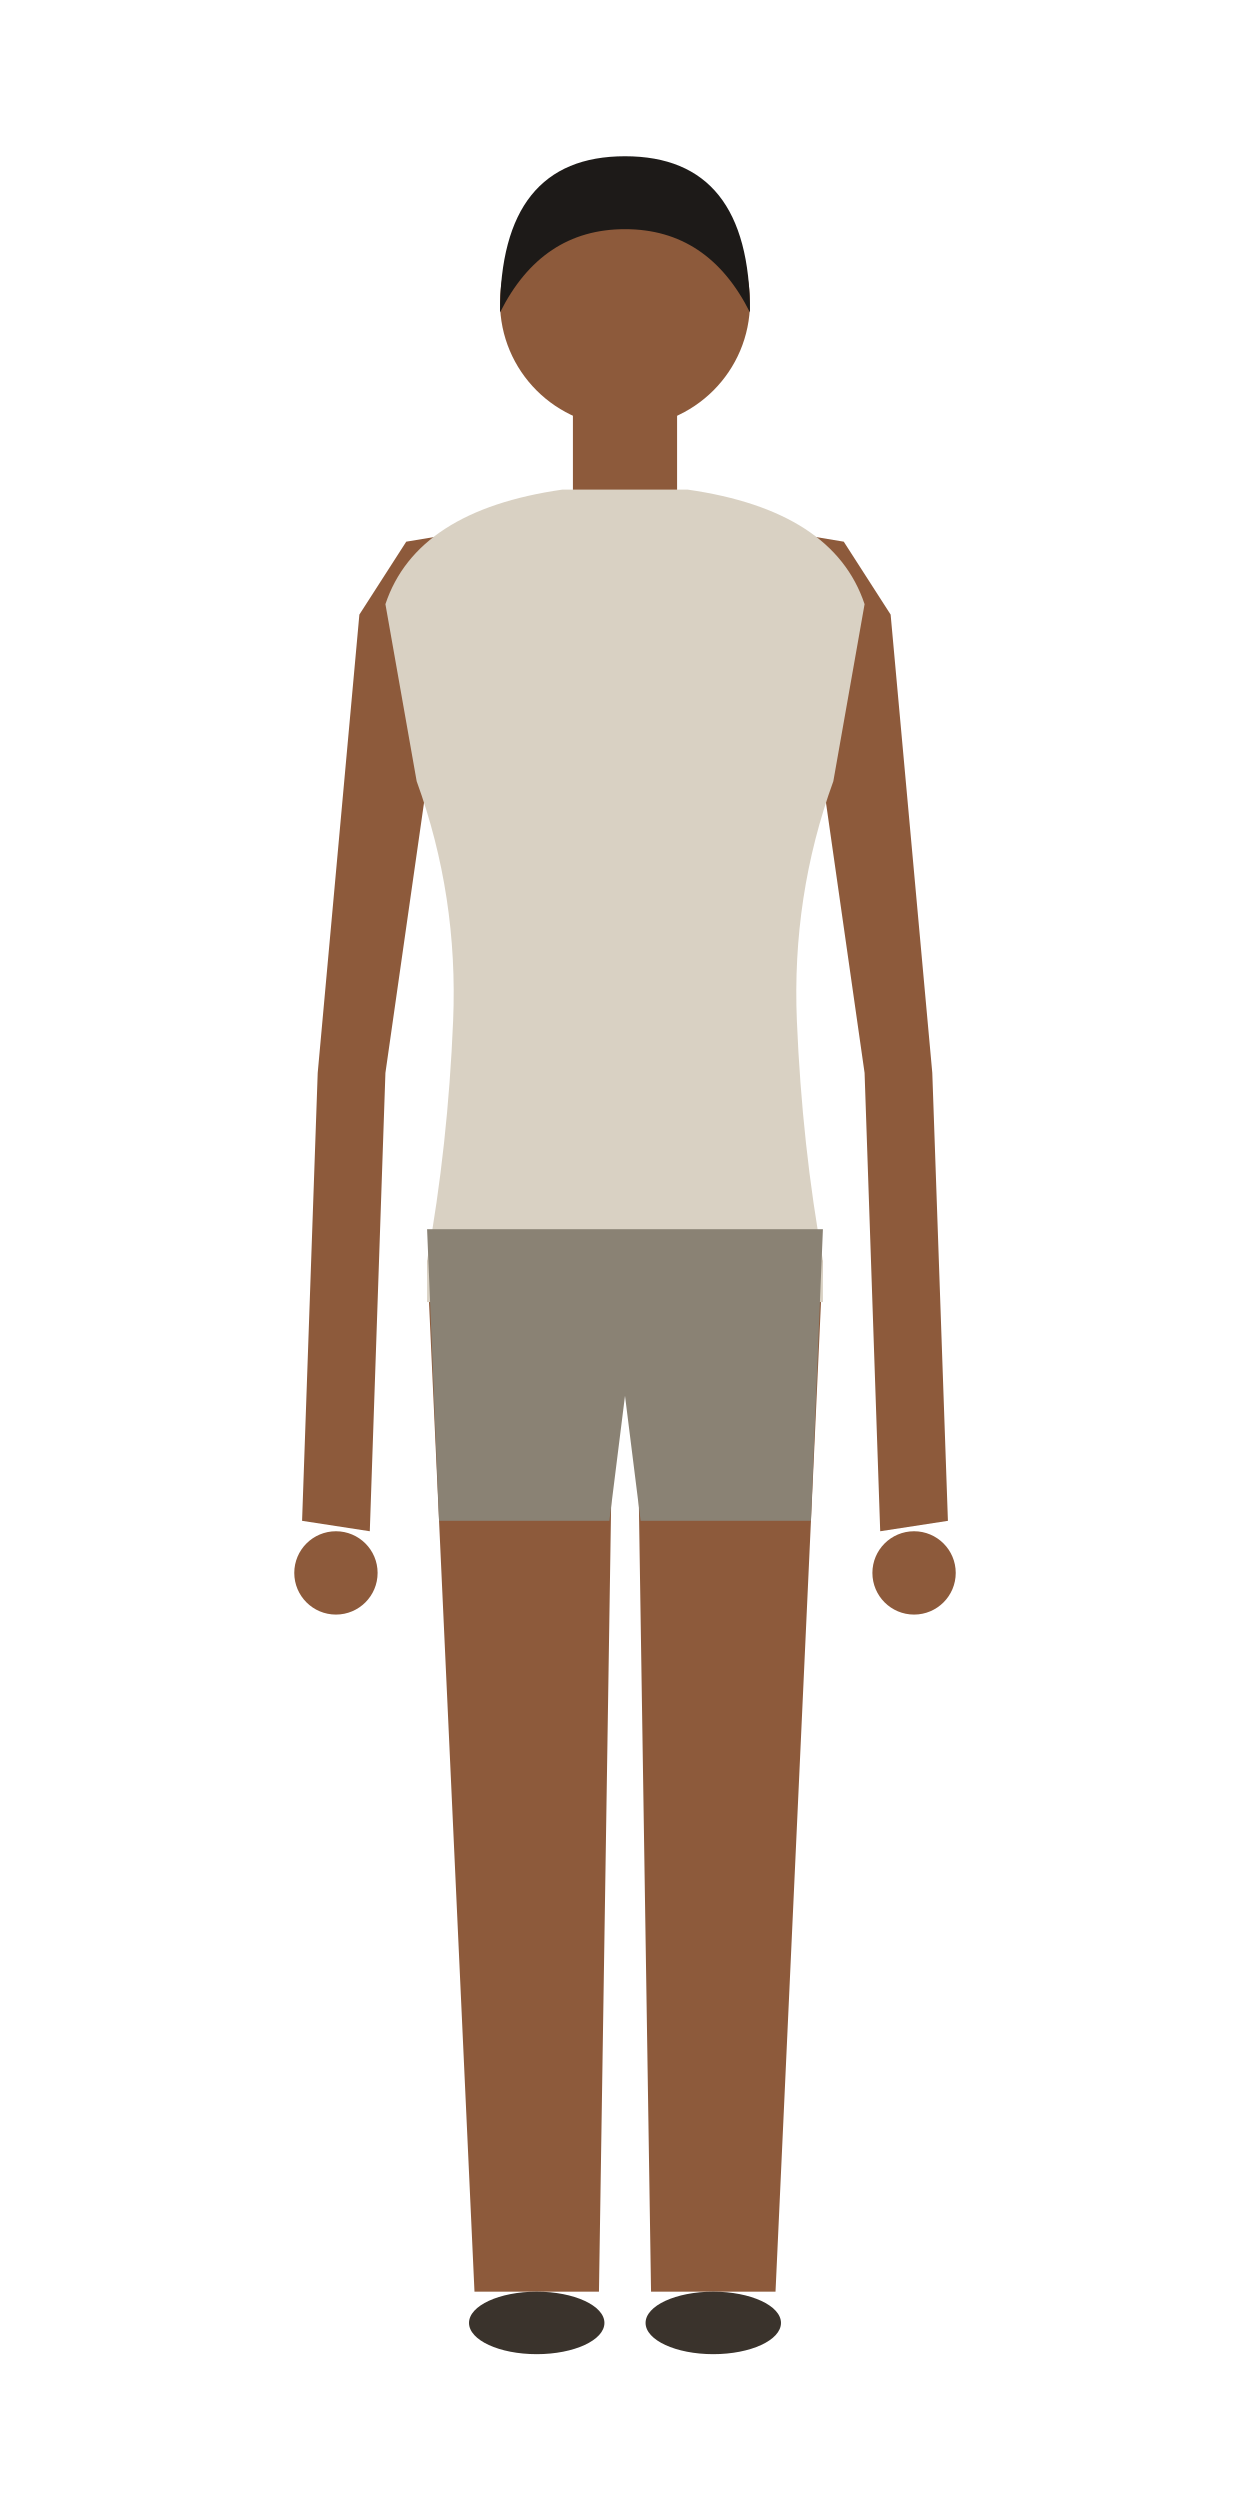
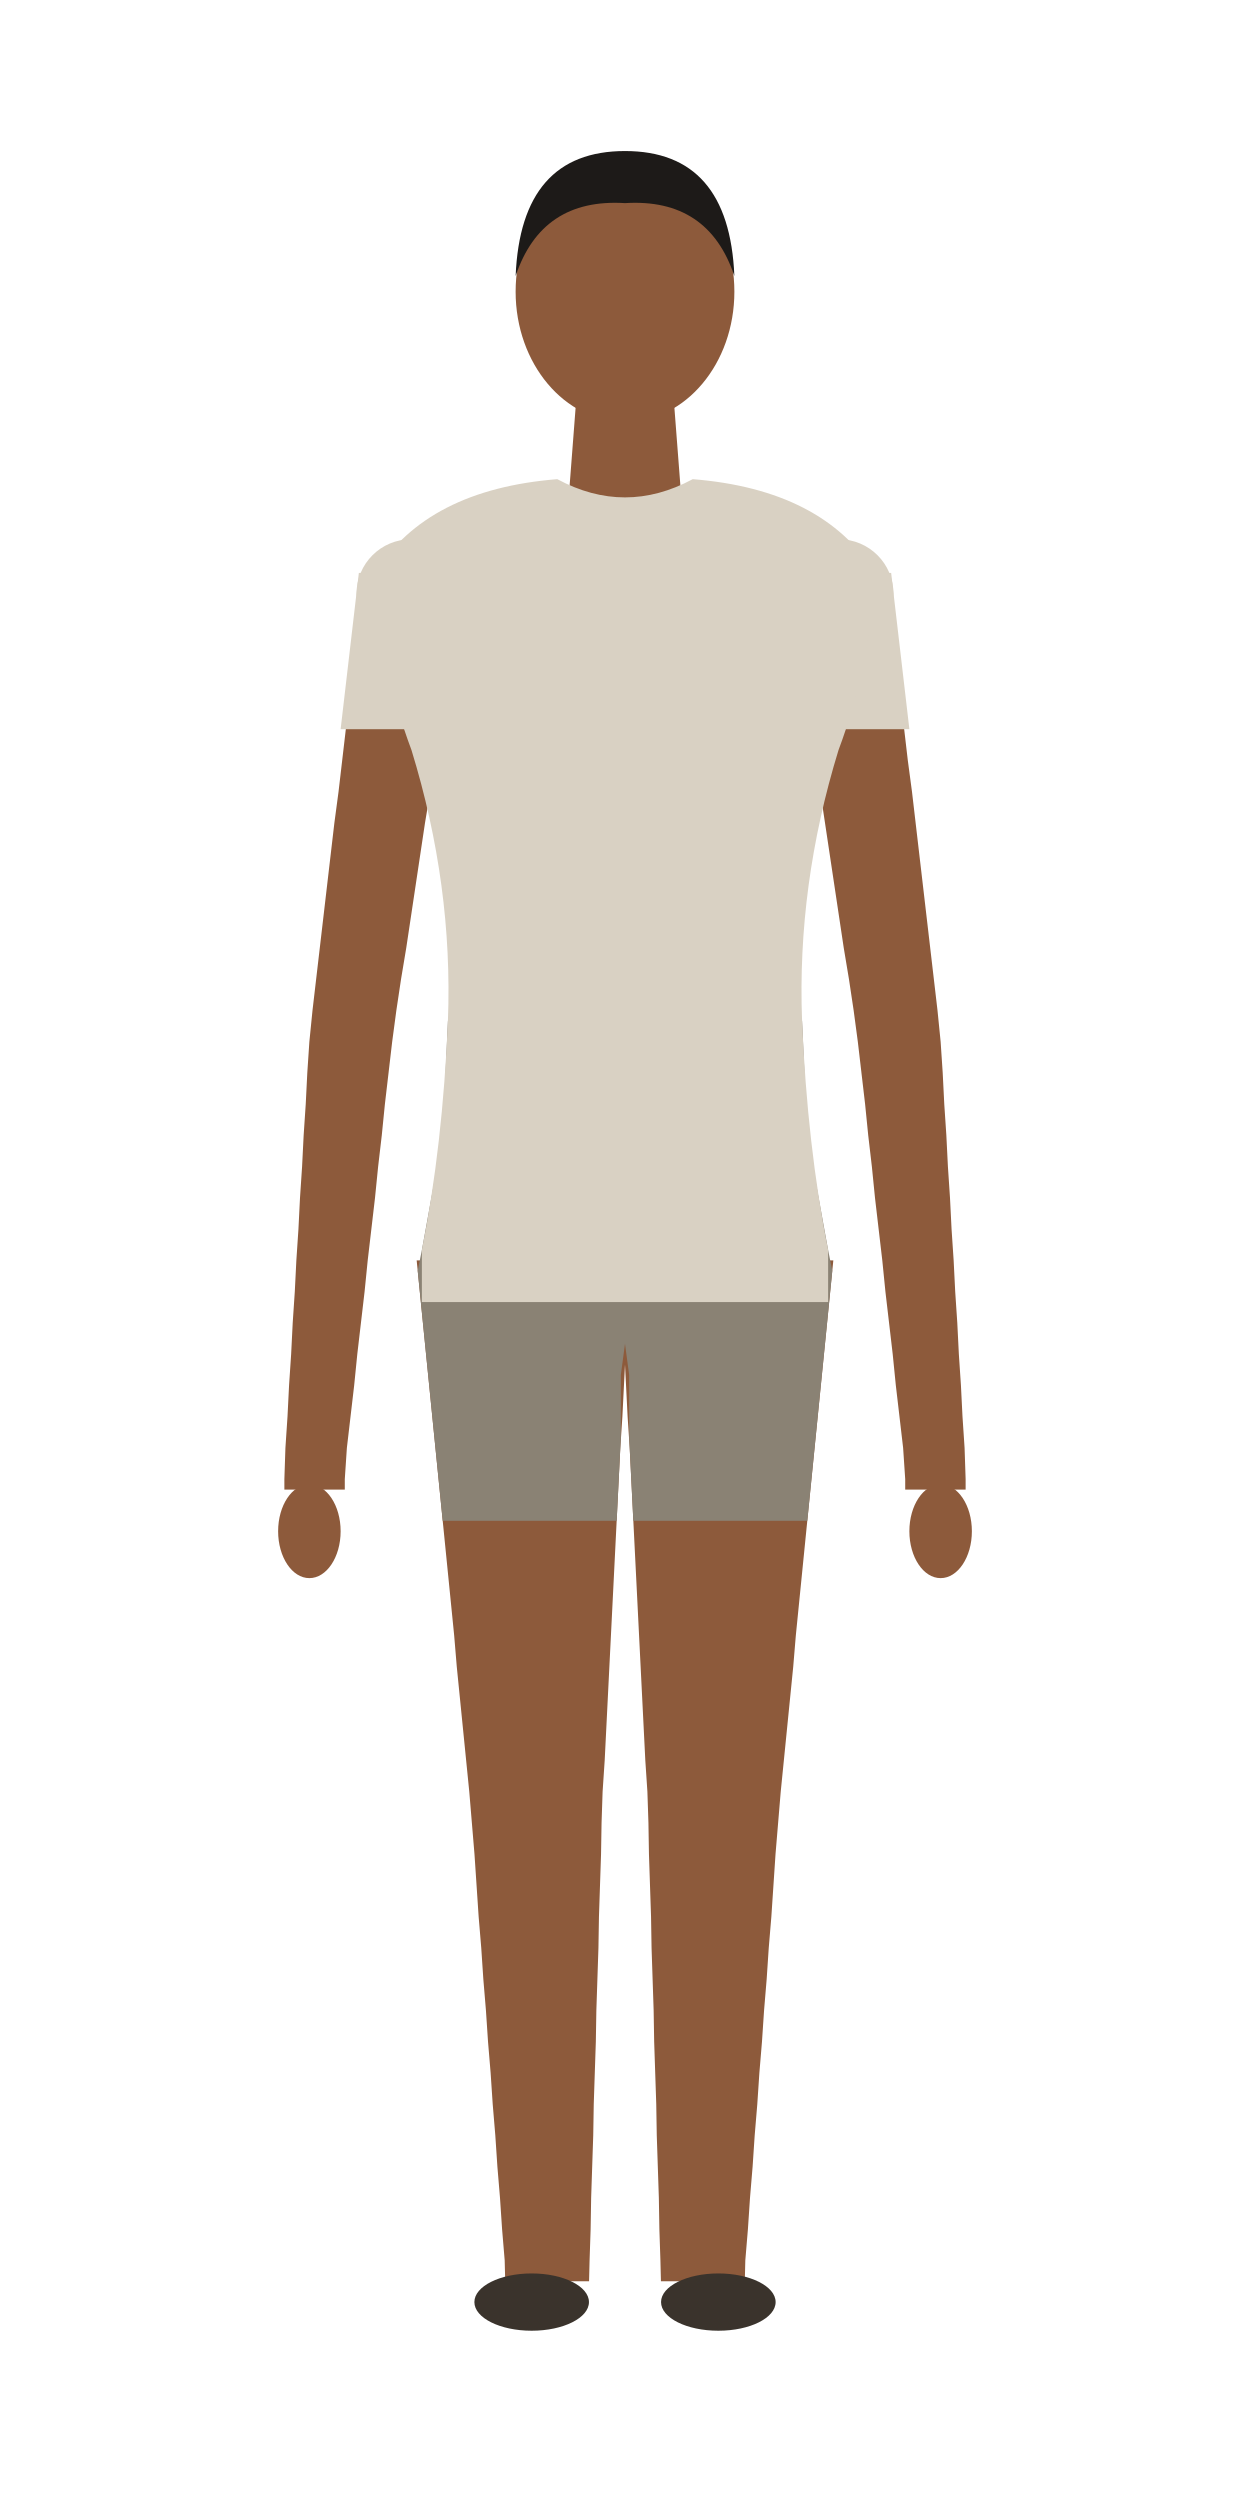
<svg xmlns="http://www.w3.org/2000/svg" viewBox="0 0 240 480" width="240" height="480" role="img" aria-label="Model B, size M, average build">
-   <path d="M122 246 L158 242 L148.9 440 L125 440 Z M118 246 L82 242 L91.1 440 L115 440 Z" fill="#8D5A3B" />
-   <ellipse cx="136.95" cy="446" rx="13" ry="6" fill="#3A332C" />
-   <ellipse cx="103.05" cy="446" rx="13" ry="6" fill="#3A332C" />
-   <path d="M150.0 102.0 L162.0 104.0 L171.0 118.0 L179.0 206.0 L182.0 292.0 L182.0 292.0 L169.0 294.0 L166.0 206.0 L158.0 150.0 Z" fill="#8D5A3B" />
-   <path d="M90.0 102.0 L78.0 104.0 L69.0 118.0 L61.0 206.0 L58.0 292.0 L58.0 292.0 L71.0 294.0 L74.0 206.0 L82.0 150.0 Z" fill="#8D5A3B" />
-   <circle cx="175.5" cy="302" r="8" fill="#8D5A3B" />
-   <circle cx="64.5" cy="302" r="8" fill="#8D5A3B" />
-   <rect x="110" y="74" width="20" height="26" fill="#8D5A3B" />
-   <circle cx="120" cy="58" r="24" fill="#8D5A3B" />
-   <path d="M108 94 L132 94 Q160 98 166 116 L160 150 Q152 172 153 196 Q154 220 158 242 L158 250 L82 250 L82 242 Q86 220 87 196 Q88 172 80 150 L74 116 Q80 98 108 94 Z" fill="#D9D1C3" />
-   <path d="M82 236 L158 236 L155.7 292 L123 292 L120 268 L117 292 L84.3 292 Z" fill="#8A8274" />
-   <path d="M96 60 Q96 30 120 30 Q144 30 144 60 Q136 44 120 44 Q104 44 96 60 Z" fill="#1D1A18" />
+   <path d="M160 242 L159.4 248 L158.8 254 L158.2 260 L157.6 266 L157 272 L156.4 278 L155.8 284 L155.2 290 L154.6 296 L154 302 L153.4 308 L152.8 314 L152.3 320 L151.7 326 L151.1 332 L150.5 338 L149.9 344 L149.4 350 L148.9 356 L148.5 362 L148.1 368 L147.6 374 L147.2 380 L146.7 386 L146.3 392 L145.8 398 L145.4 404 L144.9 410 L144.5 416 L144 422 L143.6 428 L143.1 434 L143 438 L126.9 438 L126.8 434 L126.6 428 L126.5 422 L126.3 416 L126.1 410 L126 404 L125.8 398 L125.6 392 L125.5 386 L125.3 380 L125.1 374 L125 368 L124.8 362 L124.6 356 L124.5 350 L124.3 344 L123.9 338 L123.6 332 L123.3 326 L123 320 L122.7 314 L122.4 308 L122.1 302 L121.8 296 L121.5 290 L121.2 284 L120.9 278 L120.5 272 L120.2 266 L119.9 260 L119.6 254 L119.3 248 L119 242 Z" fill="#8D5A3B" />
+   <ellipse cx="137.92" cy="442" rx="11" ry="5.5" fill="#3A332C" />
+   <circle cx="161.087" cy="114" r="9.461" fill="#8D5A3B" />
+   <path d="M170.1 110 L170.8 116 L171.5 122 L172.2 128 L172.9 134 L173.6 140 L174.3 146 L175.1 152 L175.8 158 L176.5 164 L177.2 170 L177.9 176 L178.6 182 L179.3 188 L180 194 L180.6 200 L181 206 L181.3 212 L181.7 218 L182 224 L182.4 230 L182.7 236 L183.1 242 L183.4 248 L183.8 254 L184.1 260 L184.5 266 L184.8 272 L185.2 278 L185.4 284 L185.4 286 L173.8 286 L173.8 284 L173.4 278 L172.7 272 L172 266 L171.4 260 L170.7 254 L170 248 L169.4 242 L168.7 236 L168 230 L167.4 224 L166.7 218 L166.1 212 L165.4 206 L164.7 200 L163.9 194 L163 188 L162 182 L161.1 176 L160.2 170 L159.3 164 L158.4 158 L157.5 152 L156.5 146 L155.6 140 L154.7 134 L153.8 128 L152.9 122 L151.9 116 L151 110 Z" fill="#8D5A3B" />
+   <ellipse cx="180.6" cy="294" rx="6" ry="9" fill="#8D5A3B" />
+   <path d="M80 242 L80.6 248 L81.2 254 L81.8 260 L82.4 266 L83 272 L83.6 278 L84.2 284 L84.8 290 L85.4 296 L86 302 L86.6 308 L87.2 314 L87.7 320 L88.3 326 L88.9 332 L89.5 338 L90.1 344 L90.6 350 L91.1 356 L91.5 362 L91.9 368 L92.4 374 L92.8 380 L93.3 386 L93.7 392 L94.2 398 L94.6 404 L95.1 410 L95.5 416 L96 422 L96.4 428 L96.9 434 L97 438 L113.1 438 L113.2 434 L113.4 428 L113.5 422 L113.7 416 L113.9 410 L114 404 L114.2 398 L114.4 392 L114.5 386 L114.7 380 L114.9 374 L115 368 L115.2 362 L115.4 356 L115.5 350 L115.7 344 L116.1 338 L116.4 332 L116.7 326 L117 320 L117.3 314 L117.6 308 L117.9 302 L118.2 296 L118.5 290 L118.8 284 L119.1 278 L119.5 272 L119.8 266 L120.1 260 L120.4 254 L120.7 248 L121 242 Z" fill="#8D5A3B" />
+   <ellipse cx="102.08" cy="442" rx="11" ry="5.5" fill="#3A332C" />
+   <circle cx="78.913" cy="114" r="9.461" fill="#8D5A3B" />
+   <path d="M69.9 110 L69.2 116 L68.5 122 L67.8 128 L67.1 134 L66.4 140 L65.7 146 L65 152 L64.2 158 L63.5 164 L62.8 170 L62.1 176 L61.4 182 L60.7 188 L60 194 L59.4 200 L59 206 L58.7 212 L58.3 218 L58 224 L57.6 230 L57.3 236 L56.9 242 L56.6 248 L56.2 254 L55.9 260 L55.5 266 L55.2 272 L54.8 278 L54.6 284 L54.6 286 L66.2 286 L66.2 284 L66.6 278 L67.3 272 L68 266 L68.6 260 L69.3 254 L70 248 L70.6 242 L71.3 236 L72 230 L72.6 224 L73.3 218 L73.9 212 L74.6 206 L75.3 200 L76.1 194 L77 188 L78 182 L78.9 176 L79.8 170 L80.7 164 L81.6 158 L82.6 152 L83.5 146 L84.4 140 L85.3 134 L86.2 128 L87.1 122 L88.1 116 L89 110 Z" fill="#8D5A3B" />
+   <ellipse cx="59.4" cy="294" rx="6" ry="9" fill="#8D5A3B" />
+   <path d="M111 72 L129 72 L131 98 L109 98 Z" fill="#8D5A3B" />
+   <ellipse cx="120" cy="56" rx="21" ry="25" fill="#8D5A3B" />
+   <path d="M86 196 L154 196 L155 218 L159 240 L159.8 244 L159.2 250 L158.6 256 L158 262 L157.4 268 L156.8 274 L156.2 280 L155.6 286 L155 292 L121.6 292 L121.4 288 L121.1 282 L120.8 276 L120.8 270 L120.8 264 L120 258 L119.2 264 L119.2 270 L119.2 276 L118.9 282 L118.6 288 L118.4 292 L85 292 L84.4 286 L83.8 280 L83.2 274 L82.6 268 L82 262 L81.4 256 L80.8 250 L80.2 244 L81 240 L85 218 Z" fill="#8A8274" />
+   <circle cx="161.087" cy="114" r="10.461" fill="#D9D1C3" />
+   <path d="M171.1 110 L171.8 116 L172.5 122 L173.2 128 L173.9 134 L174.6 140 L154.6 140 L153.7 134 L152.8 128 L151.9 122 L150.9 116 L150 110 Z" fill="#D9D1C3" />
+   <circle cx="78.913" cy="114" r="10.461" fill="#D9D1C3" />
+   <path d="M68.9 110 L68.2 116 L67.5 122 L66.8 128 L66.1 134 L65.4 140 L85.4 140 L86.3 134 L87.2 128 L88.1 122 L89.1 116 L90 110 Z" fill="#D9D1C3" />
+   <path d="M107 92 Q120 99 133 92 Q158 94 168 110 Q167 128 161 144 Q153 170 154 196 Q155 220 159 240 L159 250 L81 250 L81 240 Q85 220 86 196 Q87 170 79 144 Q73 128 72 110 Q82 94 107 92 Z" fill="#D9D1C3" />
+   <path d="M99 53 Q100 29 120 29 Q140 29 141 53 Q136 38 120 39 Q104 38 99 53 Z" fill="#1D1A18" />
</svg>
